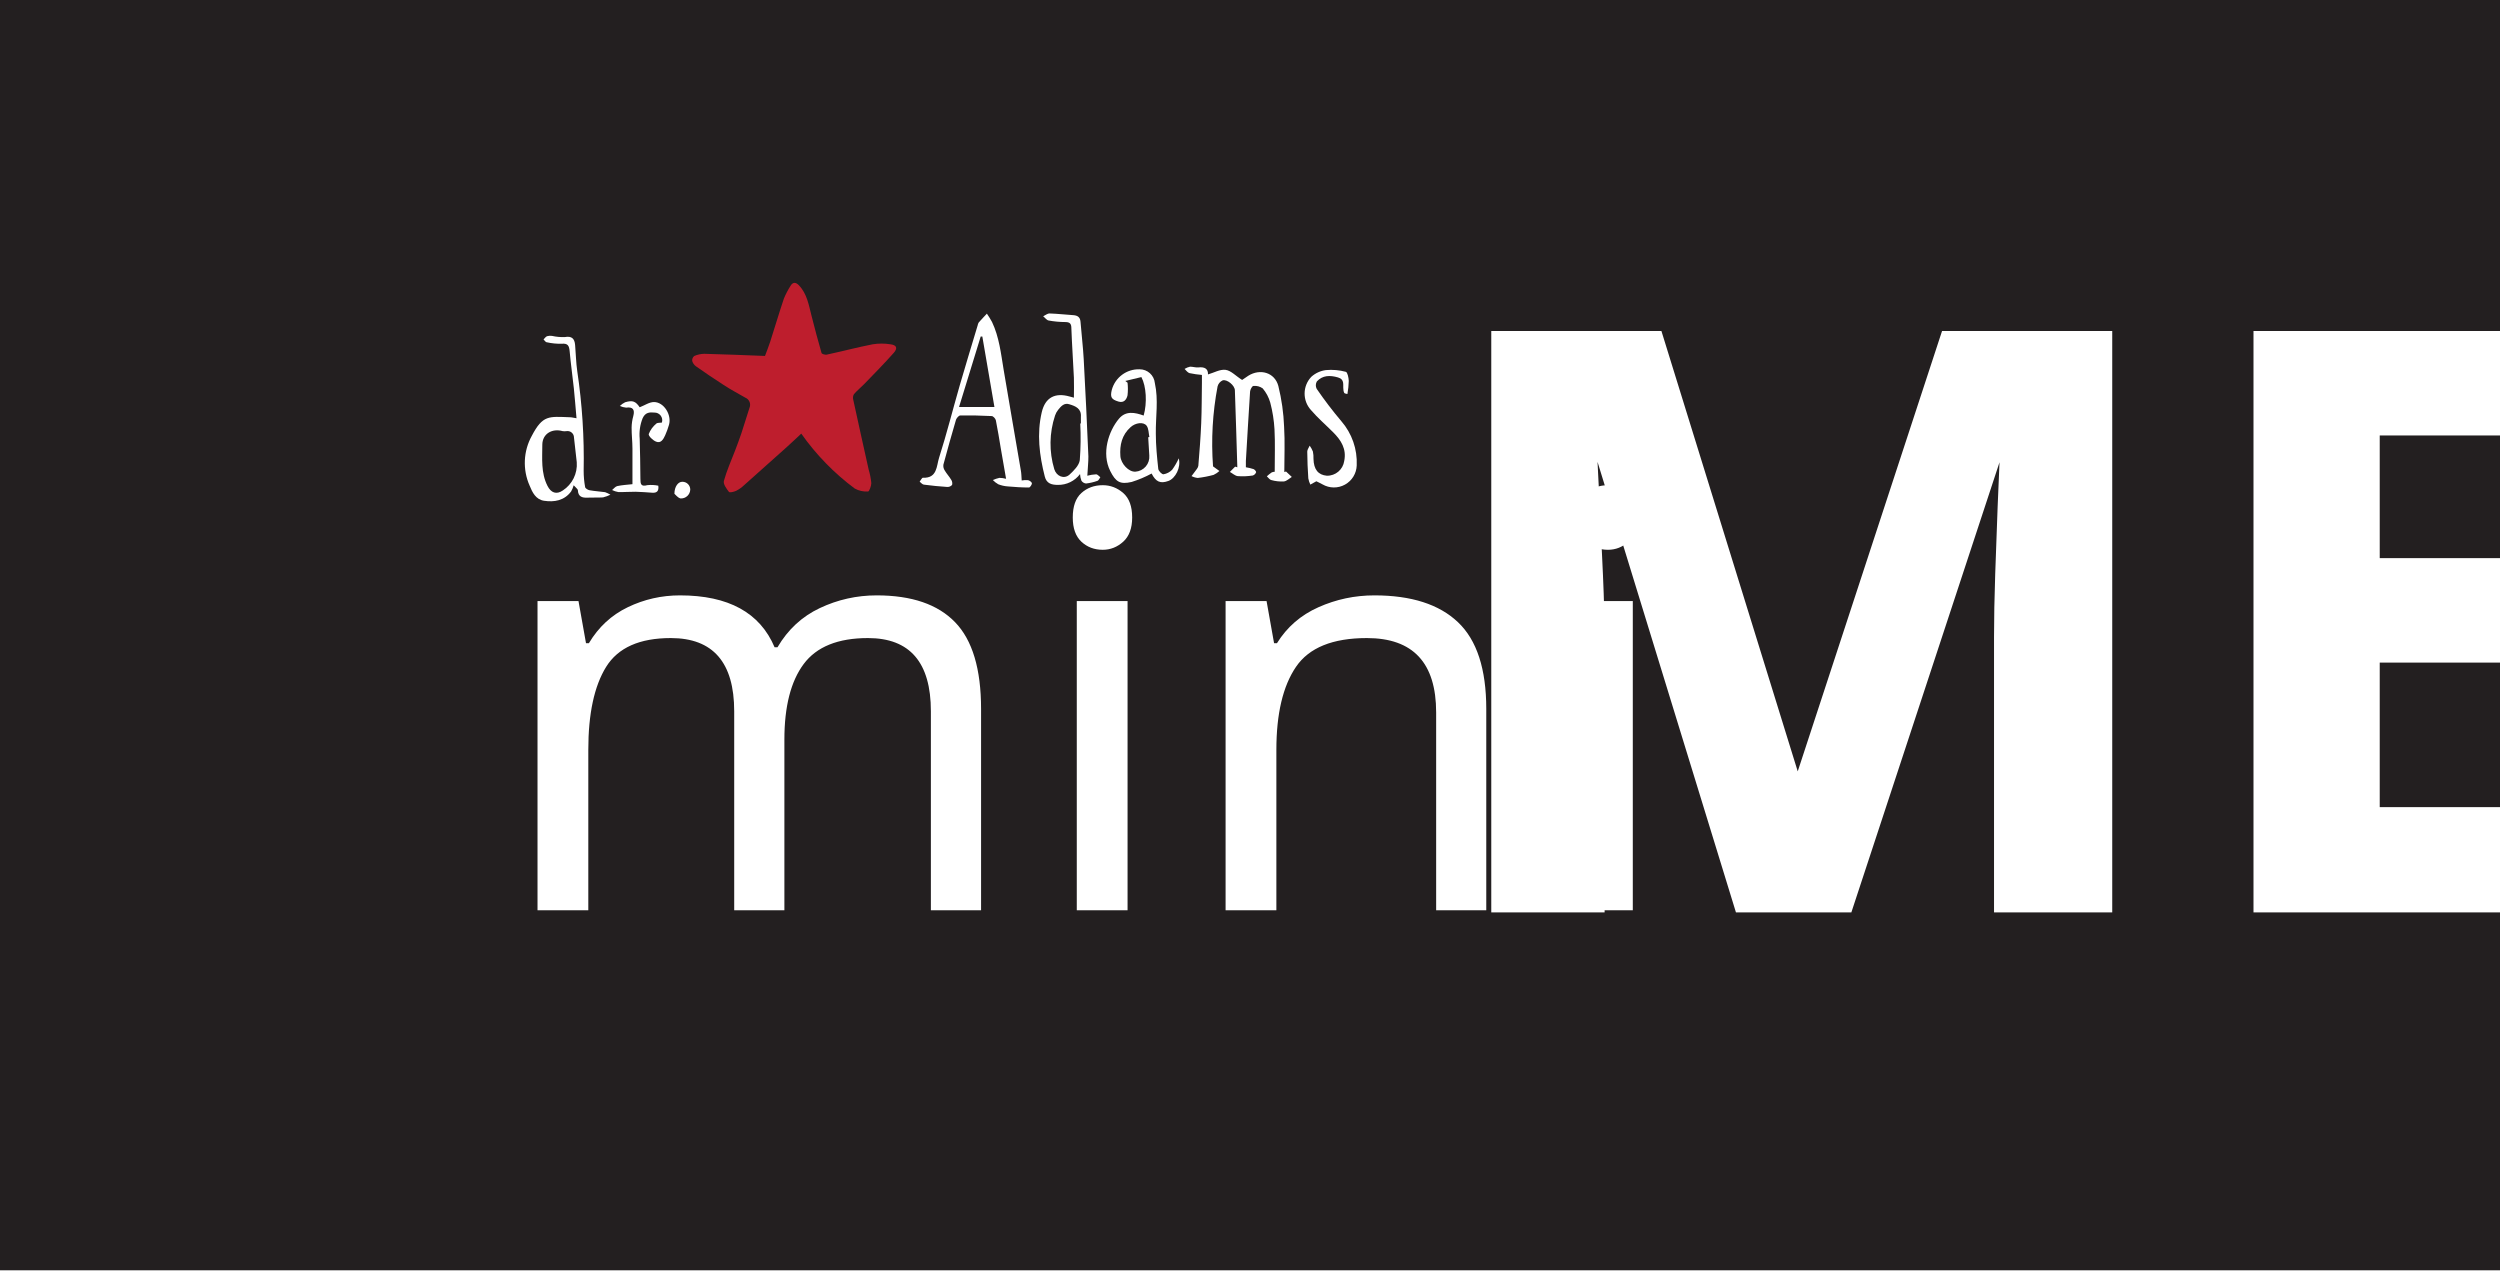
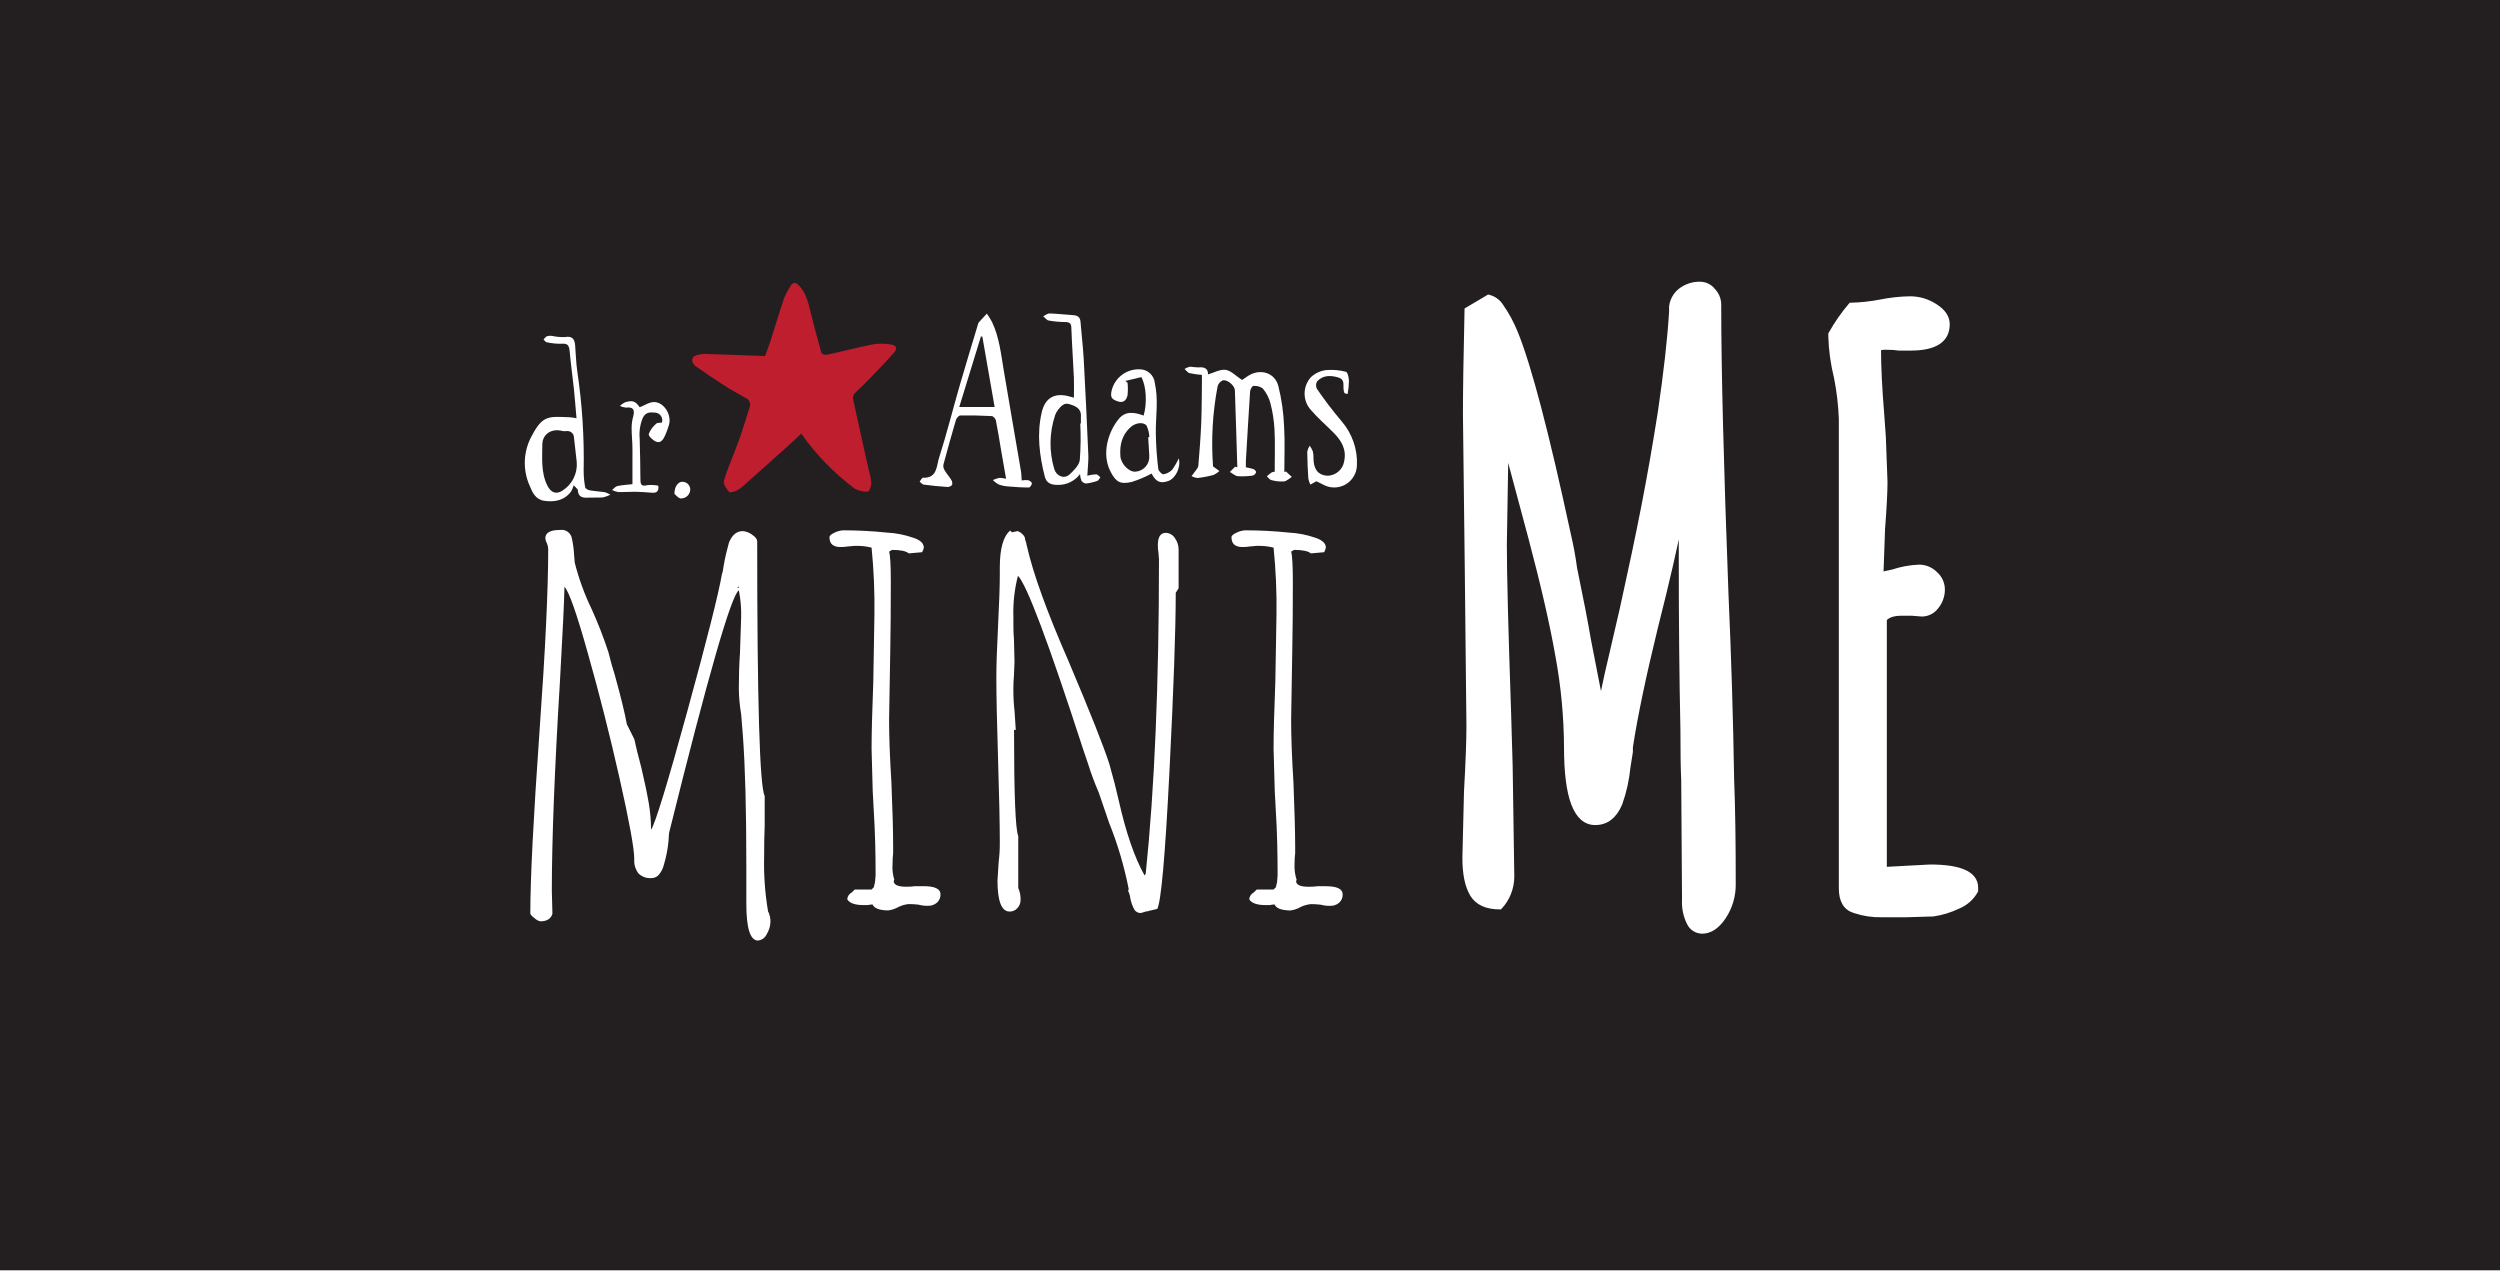
<svg xmlns="http://www.w3.org/2000/svg" id="Layer_2" data-name="Layer 2" viewBox="0 0 593.84 301.73">
  <defs>
-     <style>.cls-1{fill:#231f20;}.cls-2{font-size:137px;font-family:AmaticSC-Regular, Amatic SC;}.cls-2,.cls-6{fill:#fff;}.cls-3{font-size:204.93px;letter-spacing:-0.11em;}.cls-3,.cls-4{font-family:AmaticSC-Bold, Amatic SC;font-weight:700;}.cls-4{stroke:#fff;stroke-miterlimit:10;font-size:192px;}.cls-5{fill:#be1e2d;}</style>
+     <style>.cls-1{fill:#231f20;}.cls-2{isolation:isolate;}.cls-3{fill:#fff;}.cls-4{fill:none;stroke:#fff;stroke-miterlimit:10;}.cls-5{fill:#be1e2d;}</style>
  </defs>
  <rect class="cls-1" width="593.84" height="301.73" />
-   <text class="cls-2" transform="translate(116.04 216.22)">mini<tspan class="cls-3" x="205.63" y="0"> </tspan>
-     <tspan class="cls-4" x="221.41" y="0">ME</tspan>
-   </text>
+   <g class="cls-2">
+     <g class="cls-2">
+       <path class="cls-3" d="M177.28,214.58v-9.05q0-19.72-.82-30.82l-.41-5.07a38.13,38.13,0,0,1-.55-6q0-4.65.27-8.49l.28-8.5a28.75,28.75,0,0,0-.55-6.44q-2.75,1.92-16.58,57.68l-.14,2.06a29.07,29.07,0,0,1-1.09,5.48,5.72,5.72,0,0,1-1.17,2.33,2.29,2.29,0,0,1-1.71.82,4,4,0,0,1-3.15-1.1,5.1,5.1,0,0,1-1-3.42q0-3.71-3.49-19.18t-7.54-29.73q-4-14.25-5.55-15.76Q134,144.16,133,162q-1.92,31.51-1.92,49.59l.14,5.48c-.37,1.19-1.33,1.78-2.88,1.78a2.94,2.94,0,0,1-1.37-.75q-1-.75-1-1.17,0-12.33,2.19-43.29,2.06-28.77,2.06-43.15a3.53,3.53,0,0,0-.28-1.37,3.22,3.22,0,0,1-.41-1.24c0-1.37,1.19-2,3.57-2a2.45,2.45,0,0,1,2.74,2,23.48,23.48,0,0,1,.54,4.11l.14,1.65a57.94,57.94,0,0,0,4,11,100.55,100.55,0,0,1,4,10.27q.81,3.3,1.5,5.35,2.19,7.94,2.88,11.78l1.78,3.56c.28,1.37.82,3.61,1.65,6.71q1.23,5.22,1.78,8.5a38.86,38.86,0,0,1,.54,6.3q1.52-2.32,8.57-28t8.28-32.81a2.63,2.63,0,0,0,.21-.75c.05-.32.11-.75.21-1.3a53.68,53.68,0,0,1,1.23-5.35c.73-1.82,1.83-2.74,3.29-2.74a4.12,4.12,0,0,1,2.19.83c.82.54,1.23,1.09,1.23,1.64q0,57.14,1.78,60.42v7.12q-.14,3.15-.13,7.26a67.34,67.34,0,0,0,.95,13.15.93.93,0,0,1,.21.41,7,7,0,0,0,.21.69,5.1,5.1,0,0,1,.13,1.23,5.84,5.84,0,0,1-.89,3,2.52,2.52,0,0,1-2.12,1.5Q177.27,223.34,177.28,214.58Zm-1.78-75.22h-.14l-.27.14.41.14Z" />
+       <path class="cls-3" d="M207.28,214.85a3.63,3.63,0,0,0-1.1.14h-1.09c-2,0-3.29-.46-3.84-1.37a2,2,0,0,1,1.1-1.65l.68-.68h4l.54-.55.28-1.23.14-1.65q0-8.36-.42-14.93l-.27-5.07-.27-10q0-5.34.41-16l.27-15.89a139.57,139.57,0,0,0-.68-15.89,14.28,14.28,0,0,0-4.11-.41l-1.51.13a10,10,0,0,1-1.78.14c-1.74,0-2.6-.78-2.6-2.33,0-.36.41-.73,1.23-1.1a5.38,5.38,0,0,1,2-.54,101.15,101.15,0,0,1,10.42.54,22.34,22.34,0,0,1,6.3,1.24c1.64.55,2.46,1.32,2.46,2.33a3.18,3.18,0,0,1-.41,1.09l-3.15.28c-.64-.55-2-.83-4-.83l-.69.42c.28.82.41,3.24.41,7.26q0,9-.13,16.3l-.28,16.3q0,6.16.55,14.94.42,10,.41,15.07v1.78a18.38,18.38,0,0,0-.13,2.46,10,10,0,0,0,.41,3.84l-.14.27c0,.92,1,1.37,3,1.37a13.11,13.11,0,0,0,2.06-.13h2.05c2.65,0,4,.64,4,1.91a2.56,2.56,0,0,1-.83,2,3.11,3.11,0,0,1-2.19.75,8.1,8.1,0,0,1-2.19-.27,19.07,19.07,0,0,0-2.33-.14,7.12,7.12,0,0,0-2.46.69,6.29,6.29,0,0,1-2.47.82C208.88,216.22,207.64,215.76,207.28,214.85Z" />
+       <path class="cls-3" d="M269.41,216a9.69,9.69,0,0,1-.89-2.47,5.76,5.76,0,0,0-.55-1.92l.14-.41a86.71,86.71,0,0,0-4.66-15.75L261,188.27a68.86,68.86,0,0,1-2.6-7L257.29,178q-12.35-38.08-15.49-41.24a34.66,34.66,0,0,0-1.09,9.59c0,2.1,0,3.93.14,5.48l.13,5.34-.13,3.29c-.1,1-.14,2.1-.14,3.29A43.35,43.35,0,0,0,241,169l.28,4.38h-.41q0,22.88,1,25.21v12.33a6.38,6.38,0,0,1,.55,2.87,2.75,2.75,0,0,1-.75,1.92,2.4,2.4,0,0,1-1.85.82q-2.88,0-2.88-7.39l.28-4.39a34.88,34.88,0,0,0,.27-4.52q0-6.57-.41-19.73t-.41-19.73q0-4,.41-12.19t.41-12v-1.78q0-6.72,2.47-8.77l.41.41,1.37-.28a3,3,0,0,1,1.23.83,1.71,1.71,0,0,1,.55,1.23l.27.82a2.39,2.39,0,0,0,.14.69q2.19,9.72,9.86,27.26,7.82,18.49,9.73,24.52,1.37,4.8,2.19,8.5,2.61,11.64,6.17,17.94l.27-.41q3.15-30.4,3.15-74.66l-.13-1.65a8.65,8.65,0,0,1-.14-1.78q0-2.88,1.92-2.88a2.6,2.6,0,0,1,2.12,1.24,4.58,4.58,0,0,1,.89,2.74v9.18l-.68,1.09q0,13-1.51,42.75t-2.88,32.33l-2.33.55v.13l-.14-.13-1.37.41A1.69,1.69,0,0,1,269.41,216Z" />
+       <path class="cls-3" d="M302.77,214.85a3.63,3.63,0,0,0-1.1.14h-1.09c-2,0-3.29-.46-3.84-1.37a2,2,0,0,1,1.1-1.65l.68-.68h4l.55-.55.28-1.23.13-1.65q0-8.36-.41-14.93l-.27-5.07-.28-10q0-5.34.42-16l.27-15.89a136.8,136.8,0,0,0-.69-15.89,14.19,14.19,0,0,0-4.11-.41l-1.5.13a10,10,0,0,1-1.78.14c-1.74,0-2.61-.78-2.61-2.33,0-.36.41-.73,1.24-1.1a5.33,5.33,0,0,1,2-.54,100.81,100.81,0,0,1,10.41.54,22.48,22.48,0,0,1,6.31,1.24c1.64.55,2.46,1.32,2.46,2.33a3.42,3.42,0,0,1-.41,1.09l-3.15.28c-.64-.55-2-.83-4-.83l-.69.42q.4,1.23.41,7.26,0,9-.14,16.3l-.27,16.3q0,6.16.55,14.94.4,10,.41,15.07v1.78a18.15,18.15,0,0,0-.14,2.46A10.25,10.25,0,0,0,308,209l-.13.27c0,.92,1,1.37,3,1.37a13.19,13.19,0,0,0,2.06-.13h2c2.65,0,4,.64,4,1.91a2.55,2.55,0,0,1-.82,2,3.13,3.13,0,0,1-2.19.75,8.1,8.1,0,0,1-2.19-.27,19.07,19.07,0,0,0-2.33-.14,7.22,7.22,0,0,0-2.47.69,6.25,6.25,0,0,1-2.46.82C304.36,216.22,303.13,215.76,302.77,214.85Z" />
+     </g>
+     <g class="cls-2">
+       <path class="cls-3" d="M401.19,219.29a11,11,0,0,1-1.15-5.57l-.19-28.41q-.19-3.65-.19-12.1-.39-17.85-.39-40.32V123.1q-1.72,9.21-5.95,25.92-4.23,17.28-5.95,28.42v1.15l-.58,3.65a35.83,35.83,0,0,1-1.92,8.64q-1.92,4.6-5.95,4.6-6.92,0-6.91-18A122.92,122.92,0,0,0,370,156q-2-11.43-6.43-28.13l-5.76-21.5-.38,23q0,10.37,1,39.55l.38,13,.39,26.31a10.73,10.73,0,0,1-2.88,7.29q-4.8,0-6.63-3c-1.22-2-1.82-4.9-1.82-8.74l.38-15.74q.58-10.37.58-15.55l-.39-37.06L348,98.33q0-8.25.38-24.77l5.19-3.07a5,5,0,0,1,3.07,2.21,32.85,32.85,0,0,1,3.46,6.43Q364.9,91,372.59,126.75a82.82,82.82,0,0,1,1.53,8.25q2.31,11.15,3.27,16.9l2.88,14.78,1.34-6.33,3.65-15.75q3.06-13.82,5.09-24.19T394.28,98q2.12-14.4,2.69-24V72.8a5.79,5.79,0,0,1,2.3-3.94,7.47,7.47,0,0,1,4.61-1.44A4,4,0,0,1,407,69a4.86,4.86,0,0,1,1.35,3.26q0,23,1.73,68.93,1,22.46,1.34,44,.39,9.78.38,24.76a13.86,13.86,0,0,1-2.3,7.88c-1.54,2.3-3.26,3.45-5.18,3.45A3.49,3.49,0,0,1,401.19,219.29Z" />
+       <path class="cls-3" d="M440.55,216.41c-2.18-.64-3.26-2.43-3.26-5.37V99.48a62.91,62.91,0,0,0-1.15-9.79,46,46,0,0,1-1.35-9.79v-.58a44.26,44.26,0,0,1,4.8-6.91,42.86,42.86,0,0,0,7.11-.77,38.51,38.51,0,0,1,7.1-.76,10.93,10.93,0,0,1,5.95,1.82q2.88,1.83,2.88,4.32,0,5.76-8.83,5.76h-2.69a16.33,16.33,0,0,0-2.69-.19,6.51,6.51,0,0,0-2.11.19q0,6.52.77,15.74l.38,5.38.39,10.56q0,3.65-.58,11.14l-.38,10.75,2.69-.58a22.85,22.85,0,0,1,6.33-1.15,5.49,5.49,0,0,1,3.84,1.63,5,5,0,0,1,1.73,3.75,6.46,6.46,0,0,1-1.44,4.12,4.37,4.37,0,0,1-3.55,1.83l-2.31-.19h-2.49c-1.92,0-3.27.45-4,1.34v59.33l10.75-.58q10.93,0,10.94,5v.77a8.51,8.51,0,0,1-4.22,3.75,20.53,20.53,0,0,1-5.95,1.82l-6.34.19h-5.95A18.83,18.83,0,0,1,440.55,216.41Z" />
+     </g>
+     <g class="cls-2">
+       <path class="cls-4" d="M401.19,219.29a11,11,0,0,1-1.15-5.57l-.19-28.41q-.19-3.65-.19-12.1-.39-17.85-.39-40.32V123.1q-1.72,9.21-5.95,25.92-4.23,17.28-5.95,28.42v1.15l-.58,3.65a35.83,35.83,0,0,1-1.92,8.64q-1.92,4.6-5.95,4.6-6.92,0-6.91-18A122.92,122.92,0,0,0,370,156q-2-11.43-6.43-28.13l-5.76-21.5-.38,23q0,10.37,1,39.55l.38,13,.39,26.31a10.73,10.73,0,0,1-2.88,7.29q-4.8,0-6.63-3c-1.22-2-1.82-4.9-1.82-8.74l.38-15.74q.58-10.37.58-15.55l-.39-37.06L348,98.33q0-8.25.38-24.77l5.19-3.07a5,5,0,0,1,3.07,2.21,32.85,32.85,0,0,1,3.46,6.43Q364.9,91,372.59,126.75a82.82,82.82,0,0,1,1.53,8.25q2.31,11.15,3.27,16.9l2.88,14.78,1.34-6.33,3.65-15.75q3.06-13.82,5.09-24.19T394.28,98q2.12-14.4,2.69-24V72.8a5.79,5.79,0,0,1,2.3-3.94,7.47,7.47,0,0,1,4.61-1.44A4,4,0,0,1,407,69a4.86,4.86,0,0,1,1.35,3.26q0,23,1.73,68.93,1,22.46,1.34,44,.39,9.78.38,24.76a13.86,13.86,0,0,1-2.3,7.88c-1.54,2.3-3.26,3.45-5.18,3.45A3.49,3.49,0,0,1,401.19,219.29Z" />
+       <path class="cls-4" d="M440.55,216.41c-2.18-.64-3.26-2.43-3.26-5.37V99.48a62.91,62.91,0,0,0-1.15-9.79,46,46,0,0,1-1.35-9.79v-.58a44.26,44.26,0,0,1,4.8-6.91,42.86,42.86,0,0,0,7.11-.77,38.51,38.51,0,0,1,7.1-.76,10.93,10.93,0,0,1,5.95,1.82q2.88,1.83,2.88,4.32,0,5.76-8.83,5.76h-2.69a16.33,16.33,0,0,0-2.69-.19,6.51,6.51,0,0,0-2.11.19q0,6.52.77,15.74l.38,5.38.39,10.56q0,3.65-.58,11.14l-.38,10.75,2.69-.58a22.85,22.85,0,0,1,6.33-1.15,5.49,5.49,0,0,1,3.84,1.63,5,5,0,0,1,1.73,3.75,6.46,6.46,0,0,1-1.44,4.12,4.37,4.37,0,0,1-3.55,1.83l-2.31-.19h-2.49c-1.92,0-3.27.45-4,1.34v59.33l10.75-.58q10.93,0,10.94,5v.77a8.51,8.51,0,0,1-4.22,3.75,20.53,20.53,0,0,1-5.95,1.82l-6.34.19h-5.95A18.83,18.83,0,0,1,440.55,216.41Z" />
+     </g>
+   </g>
  <g id="winner">
-     <path class="cls-5" d="M190.33,103c-1.26,1.17-2.4,2.26-3.57,3.31q-5,4.49-10,8.93a8,8,0,0,1-1.88,1.34c-.53.25-1.55.5-1.73.26-.59-.75-1.4-1.87-1.2-2.6.67-2.47,1.75-4.83,2.67-7.24.49-1.32,1-2.62,1.46-4,.67-2,1.27-4.07,1.94-6.1a1.83,1.83,0,0,0-1-2.45c-1.73-1-3.46-1.91-5.12-3-2.24-1.43-4.44-2.94-6.61-4.46a2.36,2.36,0,0,1-.87-1.26,1.35,1.35,0,0,1,.47-1.16,6.24,6.24,0,0,1,2.39-.53c4.73.12,9.46.32,14.43.51.36-1,.85-2.16,1.24-3.38,1.1-3.41,2.11-6.85,3.25-10.24a19.2,19.2,0,0,1,1.56-3c.57-1,1.29-.91,2-.17,1.93,2,2.35,4.67,3,7.22.77,3,1.53,5.93,2.39,8.88.07.23.85.46,1.23.38,3.65-.79,7.26-1.74,10.92-2.46a13.44,13.44,0,0,1,4.2,0c1.46.18,1.79.89.83,2-2.26,2.56-4.68,5-7.06,7.46-.79.82-1.69,1.53-2.43,2.39a1.7,1.7,0,0,0-.17,1.29c1.2,5.55,2.44,11.08,3.67,16.63a16.32,16.32,0,0,1,.63,3.2c0,.68-.5,2-.77,2a5.76,5.76,0,0,1-3.16-.7A57.5,57.5,0,0,1,190.33,103Z" />
-     <path class="cls-6" d="M295.05,90.25c.26-.17.85-.59,1.47-1,2.8-1.75,6.26-.79,7.13,2.42a47.85,47.85,0,0,1,1.37,9.7c.22,3.57.05,7.17.05,10.75l.41-.12,1.37,1.29c-.62.38-1.22,1-1.88,1.07a8.93,8.93,0,0,1-3-.33c-.4-.09-.7-.58-1.05-.89a11.25,11.25,0,0,1,1.16-.93,1.84,1.84,0,0,1,.71-.15c0-3.46.12-6.78-.05-10.08a32.2,32.2,0,0,0-1-6.32,9.07,9.07,0,0,0-1.8-3.4,3.16,3.16,0,0,0-2.22-.58c-.28,0-.74.83-.78,1.31-.36,5.51-.67,11-1,16.52,0,.46,0,.93,0,1.48a12.59,12.59,0,0,1,1.83.44c.28.11.66.58.6.75a1.25,1.25,0,0,1-.79.77,15.76,15.76,0,0,1-3.56.15c-.66-.07-1.26-.67-1.88-1l1.25-1.26.52.16c-.19-6.09-.36-12.17-.58-18.26,0-1.18-1.87-2.71-2.91-2.39a2.17,2.17,0,0,0-1.2,1.43,72.93,72.93,0,0,0-1.08,19l1.52,1.1a5.63,5.63,0,0,1-1.38.92,25.6,25.6,0,0,1-3.77.73,4.09,4.09,0,0,1-1.48-.44c.28-.37.57-.72.83-1.1s.75-.89.79-1.37c.28-3.35.54-6.7.68-10.06s.12-6.45.17-9.67c0-.57,0-1.13,0-1.83a23.76,23.76,0,0,1-2.95-.43c-.44-.12-.78-.62-1.17-1a4.2,4.2,0,0,1,1.3-.53c.66,0,1.35.24,2,.17,1.49-.16,2.32.35,2.26,1.67,1.41-.4,2.86-1.26,4.17-1.09S293.58,89.34,295.05,90.25Z" />
-     <path class="cls-6" d="M242.69,114.13a5.25,5.25,0,0,1,1.52-.07c.36.08.89.47.91.74s-.44,1-.69,1c-1.69,0-3.37-.11-5.05-.26a7.65,7.65,0,0,1-2.26-.51,5.57,5.57,0,0,1-1.28-1,7.72,7.72,0,0,1,1.56-.52,6.55,6.55,0,0,1,1.58.22c-.45-2.55-.85-4.84-1.24-7.13s-.73-4.53-1.19-6.77c-.09-.41-.64-1-1-1-2.48-.13-5-.18-7.46-.14-.34,0-.84.6-1,1q-1.56,5.31-3,10.68a2,2,0,0,0,.32,1.39c.44.76,1.07,1.42,1.52,2.18a1.55,1.55,0,0,1,.23,1.24,1.42,1.42,0,0,1-1.16.49c-1.85-.12-3.71-.31-5.55-.55-.37-.05-.69-.46-1-.71.27-.33.54-.94.78-.93,3.42.16,3.22-2.82,3.82-4.7,1.82-5.7,3.27-11.51,4.93-17.26,1.37-4.74,2.82-9.47,4.24-14.2a1.94,1.94,0,0,1,.27-.73c.62-.71,1.29-1.39,1.93-2.09a22.53,22.53,0,0,1,1.23,2c1.7,3.58,2.11,7.48,2.75,11.32,1.34,8,2.74,16,4.1,24C242.62,112.46,242.62,113.18,242.69,114.13Zm-9.35-34.19-.39,0-5.14,16.73h8.4C235.25,91,234.29,85.48,233.34,79.94Z" />
-     <path class="cls-6" d="M145,117.51a8.73,8.73,0,0,1-1.76.64c-1.25.08-2.5,0-3.75.06s-2.16-.27-2.22-1.74c0-.22-.25-.43-1-1.2a6.16,6.16,0,0,1-.61,1.47c-1.63,2.18-4,2.58-6.44,2.21-1.95-.3-2.77-2-3.41-3.58a13.29,13.29,0,0,1,.51-11.84c2.61-5,4.06-4.59,9-4.42.46,0,.91.13,1.62.24-.22-2.48-.39-4.8-.63-7.1-.32-3-.74-5.89-1-8.85-.12-1.26-.41-1.88-1.88-1.75a14.36,14.36,0,0,1-3.55-.35c-.28,0-.51-.44-.77-.67.27-.27.5-.63.83-.77a2.67,2.67,0,0,1,1.2-.07,11.84,11.84,0,0,0,3,.28c1.68-.31,2.34.36,2.47,1.88.18,2.08.21,4.17.51,6.23a140.69,140.69,0,0,1,1.52,23.65,20.94,20.94,0,0,0,.35,3.87c.05.31.65.68,1.05.75,1.22.22,2.47.29,3.7.46A7.33,7.33,0,0,1,145,117.51Zm-8-7.72c-.22-2-.42-3.91-.66-5.87a1.53,1.53,0,0,0-1.77-1.51,3.15,3.15,0,0,1-.92,0c-2.5-.71-4.81.62-4.83,3.22,0,3.28-.36,6.66,1.23,9.79.83,1.64,2.11,2.13,3.63,1.09A7.34,7.34,0,0,0,137,109.79Z" />
-     <path class="cls-6" d="M258.28,113a9.7,9.7,0,0,1,2.09-.33c.35,0,.67.45,1,.69-.22.3-.39.75-.67.85a12.18,12.18,0,0,1-2.73.64,1.51,1.51,0,0,1-1.09-.66,4.91,4.91,0,0,1-.33-1.58,6.46,6.46,0,0,1-5.27,2.57c-1.5,0-2.7-.33-3.11-2-1.28-5-1.92-10.15-.71-15.28.83-3.51,3.18-4.7,6.63-3.71.29.09.59.17,1,.27,0-1.64.06-3.19,0-4.74-.18-3.91-.46-7.81-.6-11.71,0-1.06-.3-1.5-1.41-1.51a22.74,22.74,0,0,1-4-.37c-.48-.09-.86-.68-1.29-1,.51-.24,1-.68,1.53-.67,1.88.06,3.74.28,5.62.4,1,.07,1.64.46,1.72,1.58.23,2.95.6,5.9.76,8.86q.63,11.55,1.11,23.11C258.54,109.84,258.36,111.29,258.28,113Zm-1.68-12.41h.15c0-.52,0-1,0-1.56.16-2-1.3-2.57-2.74-3-1.24-.42-2,.5-2.67,1.33a4.31,4.31,0,0,0-.73,1.35,21.14,21.14,0,0,0-.18,12.74c.52,1.7,2.34,2.44,3.62,1.29,1-.93,2.28-2.19,2.44-3.44A69.24,69.24,0,0,0,256.6,100.57Z" />
-     <path class="cls-6" d="M280,108.87c.57,2.19-.81,4.77-2.45,5.37-1.95.71-3,.2-4-1.76a26.65,26.65,0,0,1-4.73,2c-2.77.64-3.79,0-5.1-2.6-2.11-4.22-.41-9.47,2.08-12.43,1.62-1.93,3.78-1.49,5.86-.74.85-3,.63-6.93-.54-9.14l-3.82.92.53.41a13.12,13.12,0,0,1,0,3c-.23,1-.86,1.87-2.14,1.49-1.75-.52-2-1.08-1.6-2.77a6.62,6.62,0,0,1,6.6-4.9A3.62,3.62,0,0,1,274.32,91c.89,4,.17,8,.23,12,0,2.8.28,5.59.58,8.37.05.5.86,1.33,1.24,1.29a3.7,3.7,0,0,0,2.06-1.08A15.49,15.49,0,0,0,280,108.87Zm-7.29-5,.31-.06c-.2-.91-.15-2-.66-2.69-.78-1-2.68-.68-3.8.34-2.08,1.87-2.62,4.24-2.43,6.9.13,1.81,2,3.79,3.58,3.68A3.55,3.55,0,0,0,273,108.2C272.92,106.75,272.82,105.31,272.74,103.87Z" />
-     <path class="cls-6" d="M312.68,114.32l-1.43.79a5.88,5.88,0,0,1-.48-1.47c-.14-2.12-.24-4.25-.25-6.37,0-.47.38-.94.58-1.41a6.74,6.74,0,0,1,.76,1.39A7.46,7.46,0,0,1,312,109c.06,2.5,1.11,3.82,3.17,4a4.08,4.08,0,0,0,4.13-3.49c.59-2.85-.74-4.94-2.62-6.82s-3.66-3.4-5.28-5.29a5.8,5.8,0,0,1,.1-7.91,6.42,6.42,0,0,1,3.45-1.58,13.53,13.53,0,0,1,4.73.41c.4.1.67,1.4.7,2.16a20.5,20.5,0,0,1-.32,3.11c-.27-.08-.63-.08-.76-.26a2,2,0,0,1-.2-.9c-.14-1,.37-2.31-1.29-2.78-1.9-.55-3.64-.52-5,.94a1.82,1.82,0,0,0-.05,1.77,95.33,95.33,0,0,0,5.85,7.68,15,15,0,0,1,3.66,10.51,5.41,5.41,0,0,1-8.12,4.51C313.55,114.72,313,114.49,312.68,114.32Z" />
-     <path class="cls-6" d="M156.37,115.37c.17,1.22-.29,1.75-1.43,1.67-1.31-.08-2.62-.21-3.94-.23s-2.76.11-4.14.07a5.27,5.27,0,0,1-1.47-.48c.41-.33.78-.84,1.24-.94,1.16-.25,2.37-.31,3.6-.45,0-2.86,0-5.64,0-8.43,0-1.66-.21-3.33-.2-5a10.69,10.69,0,0,1,.4-2.75c.42-1.56-.13-2.23-1.69-2a4.53,4.53,0,0,1-1.5-.4,4.91,4.91,0,0,1,1.25-.88c1.81-.53,2.48-.23,3.46,1.19,1.18-.45,2.29-1.24,3.39-1.24,2.36,0,4.25,3.05,3.57,5.41a18.55,18.55,0,0,1-.91,2.49c-.42.92-1,2-2.17,1.5-.74-.3-1.83-1.32-1.73-1.8a6,6,0,0,1,1.79-2.47c.25-.26.87-.17,1.33-.25A1.82,1.82,0,0,0,155.44,98c-1.13-.11-2.15-.06-2.79,1.34a10.48,10.48,0,0,0-.7,4.87c.08,3.18.16,6.36.17,9.53,0,1.21.11,1.93,1.65,1.5A8.35,8.35,0,0,1,156.37,115.37Z" />
-     <path class="cls-6" d="M160.2,117.29c0-1.73.9-2.87,1.88-2.85a1.85,1.85,0,0,1,1.88,1.89,2.19,2.19,0,0,1-2.29,2.07C161,118.26,160.51,117.54,160.2,117.29Z" />
+     <path class="cls-5" d="M190.33,103c-1.26,1.17-2.4,2.26-3.57,3.31q-5,4.48-10,8.93a7.76,7.76,0,0,1-1.88,1.34c-.53.25-1.55.5-1.73.26-.59-.75-1.4-1.87-1.2-2.6.67-2.47,1.75-4.83,2.67-7.24.49-1.32,1-2.62,1.46-4,.67-2,1.27-4.07,1.94-6.1a1.84,1.84,0,0,0-.92-2.42l-.08,0c-1.73-1-3.46-1.91-5.12-3-2.24-1.43-4.44-2.94-6.61-4.46a2.34,2.34,0,0,1-.87-1.26,1.35,1.35,0,0,1,.47-1.16,6.35,6.35,0,0,1,2.39-.53c4.73.12,9.46.32,14.43.51.36-1,.85-2.16,1.24-3.38,1.1-3.41,2.11-6.85,3.25-10.24a19,19,0,0,1,1.56-3c.57-1,1.29-.91,2-.17,1.93,2,2.35,4.67,3,7.22.77,3,1.53,5.93,2.39,8.88.07.23.85.46,1.23.38,3.65-.79,7.26-1.74,10.92-2.46a13.45,13.45,0,0,1,4.2,0c1.46.18,1.79.89.83,2-2.26,2.56-4.68,5-7.06,7.46-.79.82-1.69,1.53-2.43,2.39a1.66,1.66,0,0,0-.17,1.29c1.2,5.55,2.44,11.08,3.67,16.63a15.76,15.76,0,0,1,.63,3.2c0,.68-.5,2-.77,2a5.78,5.78,0,0,1-3.16-.7A57.66,57.66,0,0,1,190.33,103Z" />
+     <path class="cls-3" d="M295.05,90.25c.26-.17.85-.59,1.47-1,2.8-1.75,6.26-.79,7.13,2.42a47.45,47.45,0,0,1,1.37,9.7c.22,3.57.05,7.17.05,10.75l.41-.12,1.37,1.29c-.62.38-1.22,1-1.88,1.07a8.93,8.93,0,0,1-3-.33c-.4-.09-.7-.58-1.05-.89a10.27,10.27,0,0,1,1.16-.93,1.74,1.74,0,0,1,.71-.15c0-3.46.12-6.78-.05-10.08a32.25,32.25,0,0,0-1-6.32,9,9,0,0,0-1.8-3.4,3.19,3.19,0,0,0-2.22-.58c-.28,0-.74.83-.78,1.31-.36,5.51-.67,11-1,16.52V111a12.83,12.83,0,0,1,1.83.44c.28.11.66.58.6.75a1.24,1.24,0,0,1-.79.77,16.31,16.31,0,0,1-3.56.15c-.66-.07-1.26-.67-1.88-1l1.25-1.26.52.16c-.19-6.09-.36-12.17-.58-18.26,0-1.18-1.87-2.71-2.91-2.39a2.15,2.15,0,0,0-1.2,1.43,72.93,72.93,0,0,0-1.08,19l1.52,1.1a5.83,5.83,0,0,1-1.38.92,25.6,25.6,0,0,1-3.77.73,4,4,0,0,1-1.48-.44c.28-.37.57-.72.83-1.1s.75-.89.79-1.37c.28-3.35.54-6.7.68-10.06s.12-6.45.17-9.67V89.06a24.38,24.38,0,0,1-2.95-.43c-.44-.12-.78-.62-1.17-1a4.1,4.1,0,0,1,1.3-.53,19.5,19.5,0,0,0,2,.17c1.49-.16,2.32.35,2.26,1.67,1.41-.4,2.86-1.26,4.17-1.09S293.58,89.34,295.05,90.25Z" />
+     <path class="cls-3" d="M242.69,114.13a5.16,5.16,0,0,1,1.52-.07c.36.08.89.47.91.74s-.44,1-.69,1c-1.69,0-3.37-.11-5.05-.26a7.65,7.65,0,0,1-2.26-.51,5.89,5.89,0,0,1-1.28-1,7.73,7.73,0,0,1,1.56-.52,6.54,6.54,0,0,1,1.58.22c-.45-2.55-.85-4.84-1.24-7.13s-.73-4.53-1.19-6.77c-.09-.41-.64-1-1-1-2.48-.13-5-.18-7.46-.14-.34,0-.84.6-1,1q-1.56,5.31-3,10.68a2,2,0,0,0,.32,1.39c.44.76,1.07,1.42,1.52,2.18a1.55,1.55,0,0,1,.23,1.24,1.4,1.4,0,0,1-1.16.49c-1.85-.12-3.71-.31-5.55-.55-.37-.05-.69-.46-1-.71.27-.33.54-.94.78-.93,3.42.16,3.22-2.82,3.82-4.7,1.82-5.7,3.27-11.51,4.93-17.26,1.37-4.74,2.82-9.47,4.24-14.2a1.9,1.9,0,0,1,.27-.73c.62-.71,1.29-1.39,1.93-2.09a21.43,21.43,0,0,1,1.23,2c1.7,3.58,2.11,7.48,2.75,11.32,1.34,8,2.74,16,4.1,24C242.62,112.46,242.62,113.18,242.69,114.13Zm-9.35-34.19H233l-5.14,16.73h8.4C235.25,91,234.29,85.48,233.34,79.94Z" />
+     <path class="cls-3" d="M145,117.51a8.42,8.42,0,0,1-1.76.64c-1.25.08-2.5,0-3.75.06s-2.16-.27-2.22-1.74c0-.22-.25-.43-1-1.2a6.09,6.09,0,0,1-.61,1.47c-1.63,2.18-4,2.58-6.44,2.21-2-.3-2.77-2-3.41-3.58a13.27,13.27,0,0,1,.51-11.84c2.61-5,4.06-4.59,9-4.42a12.22,12.22,0,0,1,1.62.24c-.22-2.48-.39-4.8-.63-7.1-.32-3-.74-5.89-1-8.85-.12-1.26-.41-1.88-1.88-1.75a14.6,14.6,0,0,1-3.55-.35c-.28,0-.51-.44-.77-.67.27-.27.5-.63.83-.77a2.71,2.71,0,0,1,1.2-.07,12.07,12.07,0,0,0,3,.28c1.68-.31,2.34.36,2.47,1.88.18,2.08.21,4.17.51,6.23a140.76,140.76,0,0,1,1.52,23.65,20.94,20.94,0,0,0,.35,3.87c0,.31.65.68,1,.75,1.22.22,2.47.29,3.7.46A7.28,7.28,0,0,1,145,117.51Zm-8-7.72c-.22-2-.42-3.91-.66-5.87a1.54,1.54,0,0,0-1.53-1.53l-.24,0a2.84,2.84,0,0,1-.92,0c-2.5-.71-4.81.62-4.83,3.22,0,3.28-.36,6.66,1.23,9.79.83,1.64,2.11,2.13,3.63,1.09A7.33,7.33,0,0,0,137,109.79Z" />
+     <path class="cls-3" d="M258.28,113a9.2,9.2,0,0,1,2.09-.33c.35,0,.67.45,1,.69-.22.3-.39.75-.67.85a12.18,12.18,0,0,1-2.73.64,1.52,1.52,0,0,1-1.09-.66,4.74,4.74,0,0,1-.33-1.58,6.44,6.44,0,0,1-5.27,2.57c-1.5,0-2.7-.33-3.11-2-1.28-5-1.92-10.15-.71-15.28.83-3.51,3.18-4.7,6.63-3.71.29.09.59.17,1,.27,0-1.64.06-3.19,0-4.74-.18-3.91-.46-7.81-.6-11.71,0-1.06-.3-1.5-1.41-1.51a23.34,23.34,0,0,1-4-.37c-.48-.09-.86-.68-1.29-1,.51-.24,1-.68,1.53-.67,1.88.06,3.74.28,5.62.4,1,.07,1.64.46,1.72,1.58.23,3,.6,5.9.76,8.86q.63,11.55,1.11,23.11C258.54,109.84,258.36,111.29,258.28,113Zm-1.68-12.41h.15V99c.16-2-1.3-2.57-2.74-3-1.24-.42-2,.5-2.67,1.33a4.31,4.31,0,0,0-.73,1.35,21.14,21.14,0,0,0-.18,12.74c.52,1.7,2.34,2.44,3.62,1.29,1-.93,2.28-2.19,2.44-3.44a68.72,68.72,0,0,0,.11-8.73Z" />
+     <path class="cls-3" d="M280,108.87c.57,2.19-.81,4.77-2.45,5.37-1.95.71-3,.2-4-1.76a26.21,26.21,0,0,1-4.73,2c-2.77.64-3.79,0-5.1-2.6-2.11-4.22-.41-9.47,2.08-12.43,1.62-1.93,3.78-1.49,5.86-.74.85-3,.63-6.93-.54-9.14l-3.82.92.53.41a13.68,13.68,0,0,1,0,3c-.23,1-.86,1.87-2.14,1.49-1.75-.52-2-1.08-1.6-2.77a6.62,6.62,0,0,1,6.6-4.9A3.62,3.62,0,0,1,274.32,91c.89,4,.17,8,.23,12a78.1,78.1,0,0,0,.58,8.37c.05.5.86,1.33,1.24,1.29a3.73,3.73,0,0,0,2.06-1.08A15.92,15.92,0,0,0,280,108.87Zm-7.29-5,.31-.06a7.29,7.29,0,0,0-.66-2.69c-.78-1-2.68-.68-3.8.34-2.08,1.87-2.62,4.24-2.43,6.9.13,1.81,2,3.79,3.58,3.68a3.54,3.54,0,0,0,3.29-3.79v0c-.08-1.45-.18-2.89-.26-4.33Z" />
+     <path class="cls-3" d="M312.68,114.32l-1.43.79a5.89,5.89,0,0,1-.48-1.47c-.14-2.12-.24-4.25-.25-6.37a4.22,4.22,0,0,1,.58-1.41,6.7,6.7,0,0,1,.76,1.39A7.35,7.35,0,0,1,312,109c.06,2.5,1.11,3.82,3.17,4a4.08,4.08,0,0,0,4.13-3.49c.59-2.85-.74-4.94-2.62-6.82s-3.66-3.4-5.28-5.29a5.79,5.79,0,0,1,.1-7.91A6.45,6.45,0,0,1,315,87.91a13.71,13.71,0,0,1,4.73.41c.4.1.67,1.4.7,2.16a20.37,20.37,0,0,1-.32,3.11c-.27-.08-.63-.08-.76-.26a2,2,0,0,1-.2-.9c-.14-1,.37-2.31-1.29-2.78-1.9-.55-3.64-.52-5,.94a1.83,1.83,0,0,0-.05,1.77,94.78,94.78,0,0,0,5.85,7.68,15,15,0,0,1,3.66,10.51,5.4,5.4,0,0,1-8.12,4.51C313.55,114.72,313,114.49,312.68,114.32Z" />
+     <path class="cls-3" d="M156.37,115.37c.17,1.22-.29,1.75-1.43,1.67-1.31-.08-2.62-.21-3.94-.23s-2.76.11-4.14.07a5.39,5.39,0,0,1-1.47-.48c.41-.33.78-.84,1.24-.94,1.16-.25,2.37-.31,3.6-.45v-8.43c0-1.66-.21-3.33-.2-5a10.69,10.69,0,0,1,.4-2.75c.42-1.56-.13-2.23-1.69-2a4.57,4.57,0,0,1-1.5-.4,5,5,0,0,1,1.25-.88c1.81-.53,2.48-.23,3.46,1.19,1.18-.45,2.29-1.24,3.39-1.24,2.36,0,4.25,3,3.57,5.41a18.55,18.55,0,0,1-.91,2.49c-.42.92-1,2-2.17,1.5-.74-.3-1.83-1.32-1.73-1.8a6,6,0,0,1,1.79-2.47c.25-.26.87-.17,1.33-.25a1.81,1.81,0,0,0-1.17-2.29,1.59,1.59,0,0,0-.61-.09c-1.13-.11-2.15-.06-2.79,1.34a10.37,10.37,0,0,0-.7,4.87c.08,3.18.16,6.36.17,9.53,0,1.21.11,1.93,1.65,1.5A8.4,8.4,0,0,1,156.37,115.37Z" />
+     <path class="cls-3" d="M160.2,117.29c0-1.73.9-2.87,1.88-2.85a1.85,1.85,0,0,1,1.88,1.82v.07a2.19,2.19,0,0,1-2.29,2.07C161,118.26,160.51,117.54,160.2,117.29Z" />
  </g>
</svg>
